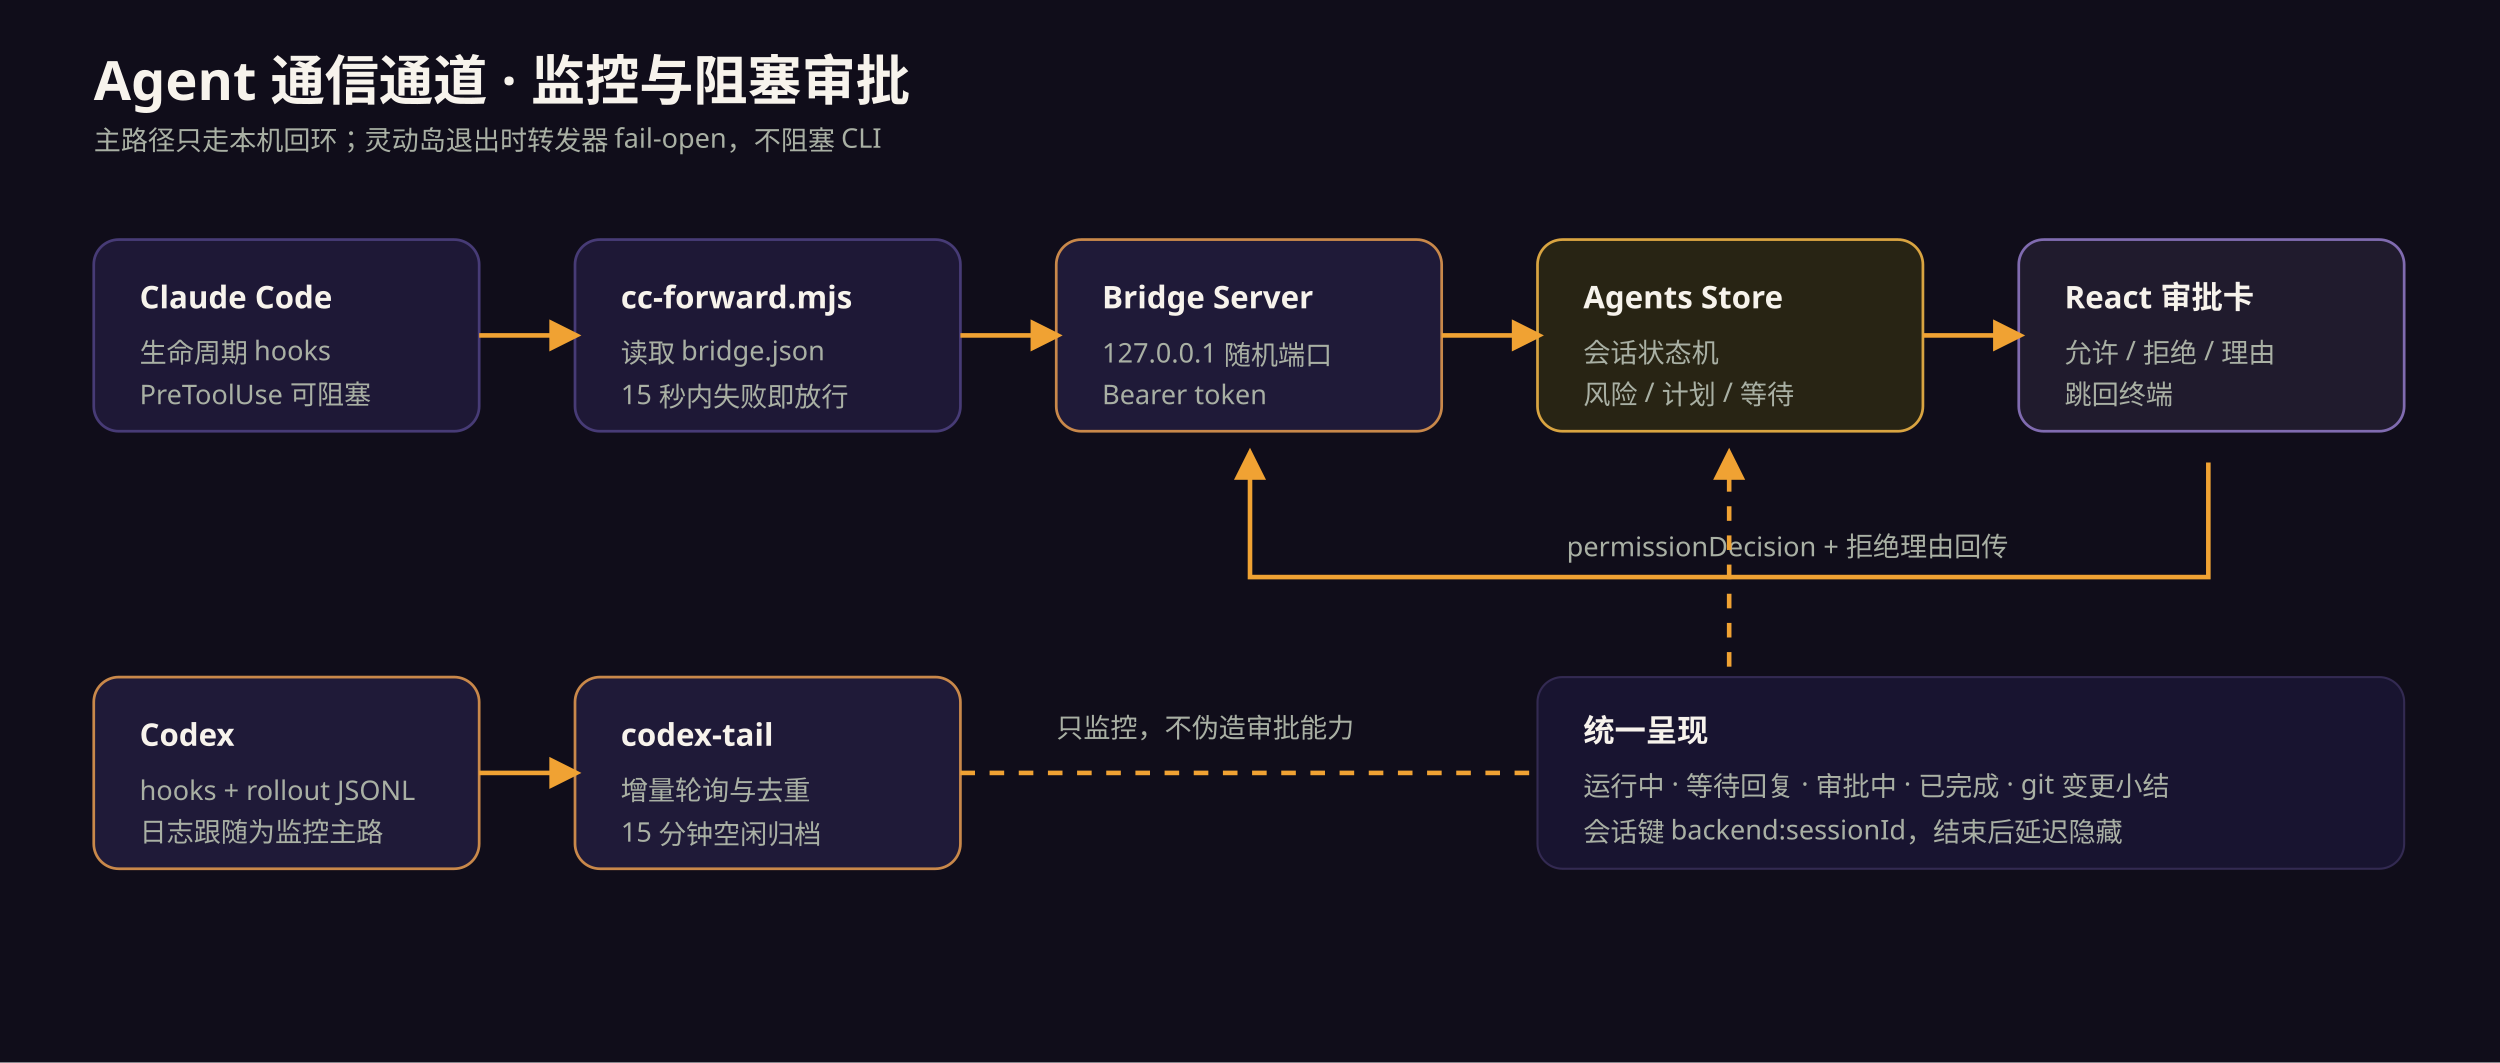
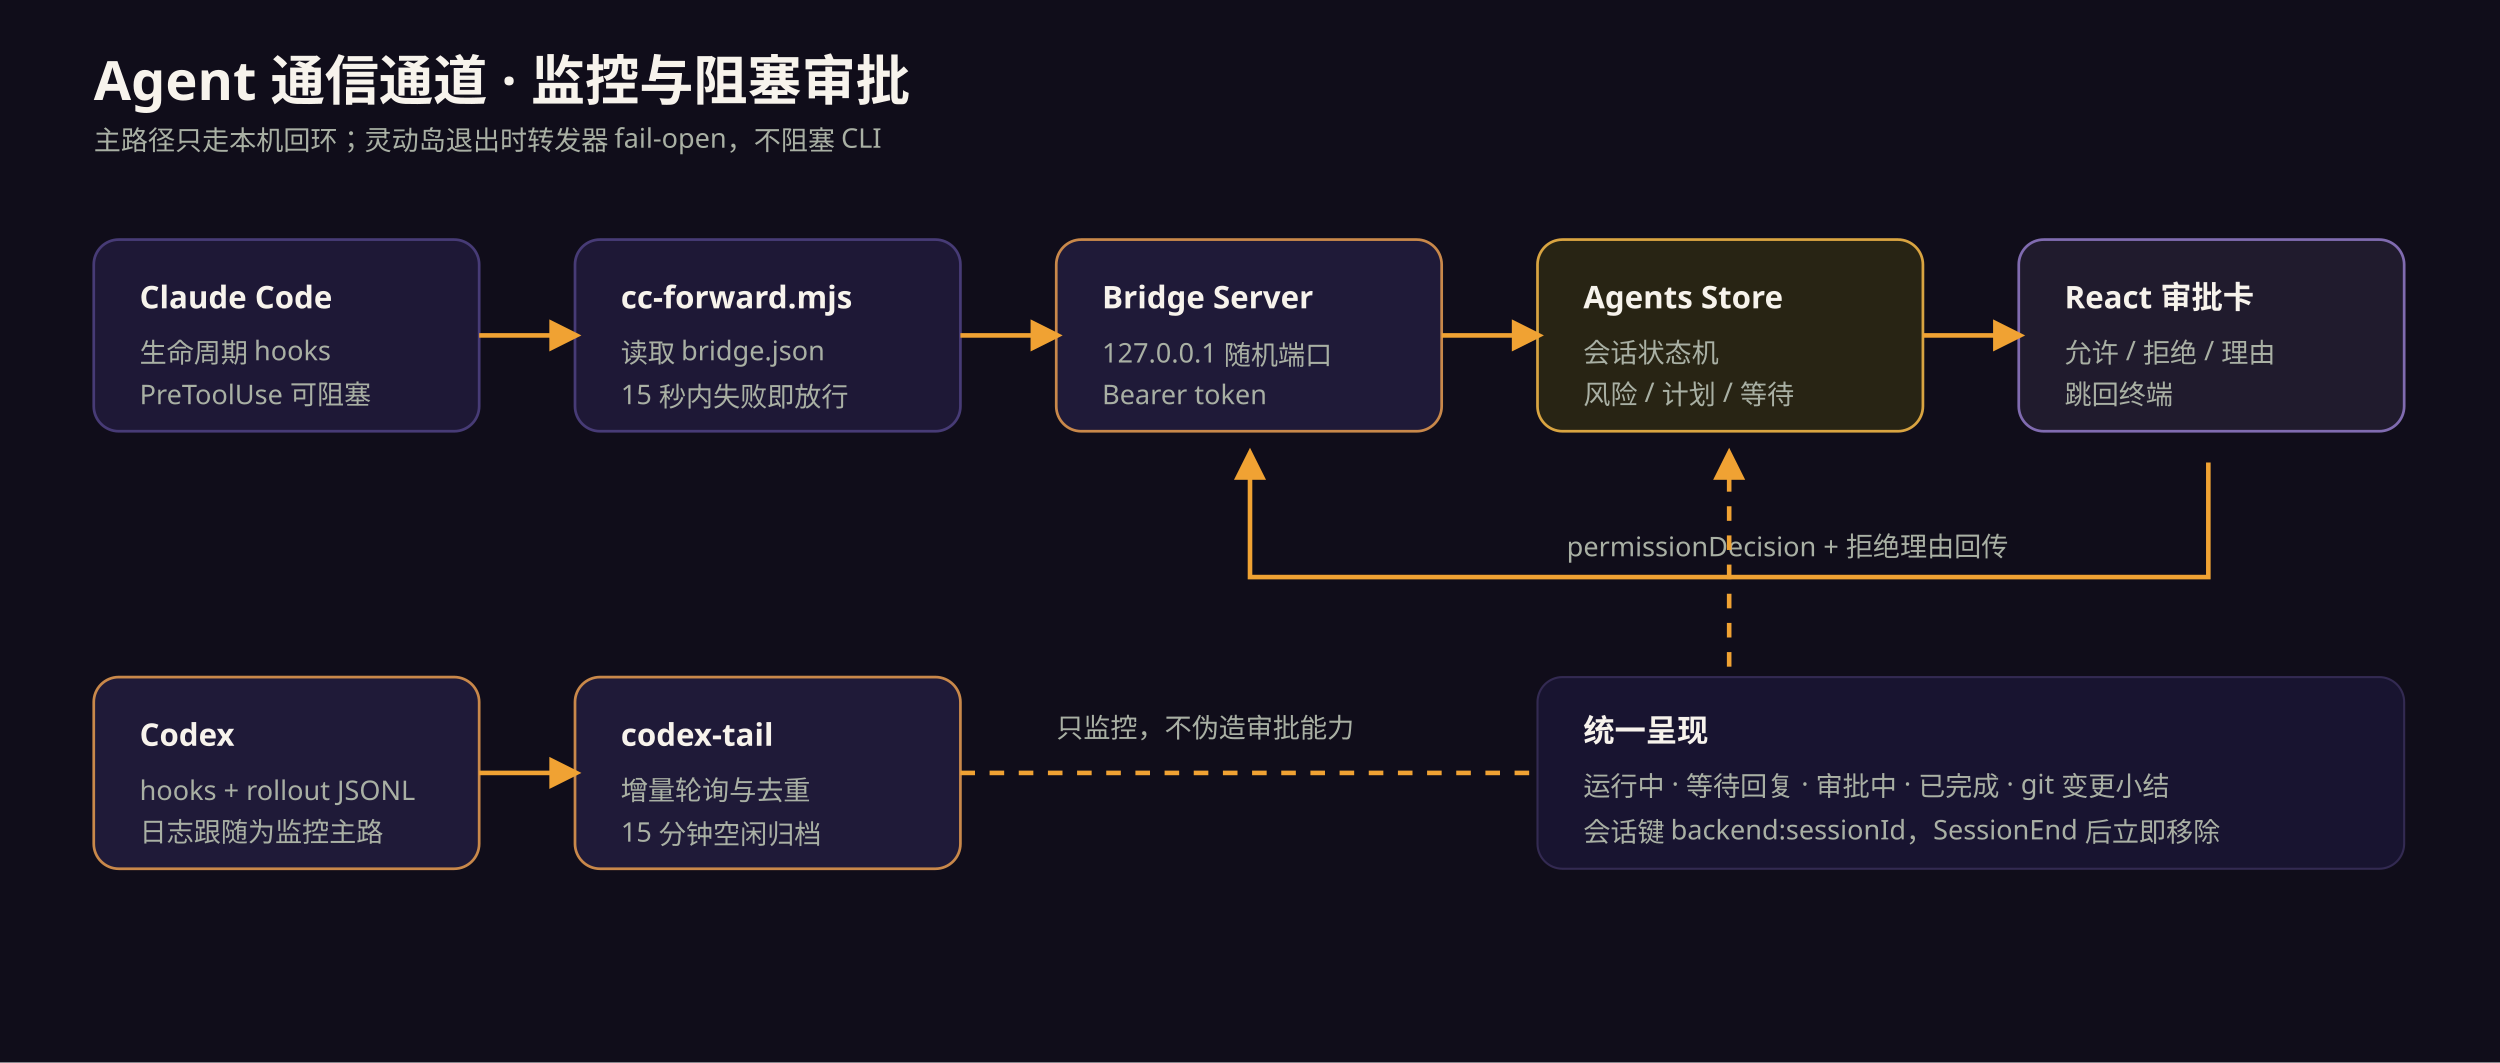
<svg xmlns="http://www.w3.org/2000/svg" width="1200" height="510" viewBox="0 0 1200 510" role="img" aria-labelledby="title desc">
  <defs>
    <marker id="a" viewBox="0 0 10 10" refX="8" refY="5" markerWidth="7" markerHeight="7" orient="auto">
      <path d="M0 0L10 5L0 10Z" fill="#f0a233" />
    </marker>
    <style>.t{font-family:"Segoe UI","Microsoft YaHei",sans-serif;fill:#f7f3ec}.m{fill:#a9b0a4}.h{font-size:26px;font-weight:750}.l{font-size:15px;font-weight:650}.s{font-size:13px}.b{rx:12;stroke-width:1.3}.p{fill:none;stroke:#f0a233;stroke-width:2.2;marker-end:url(#a)}.dash{stroke-dasharray:7 7}</style>
  </defs>
  <rect width="1200" height="510" fill="#100d1a" />
  <text class="t h" x="45" y="48">Agent 通信通道 · 监控与阻塞审批</text>
  <text class="t m s" x="45" y="72">主路径只走本机回环；灵动岛退出时转发器 fail-open，不阻塞 CLI</text>
  <rect class="b" x="45" y="115" width="185" height="92" fill="#1e1836" stroke="#473b76" />
  <text class="t l" x="67" y="148">Claude Code</text>
  <text class="t m s" x="67" y="174">生命周期 hooks</text>
  <text class="t m s" x="67" y="194">PreToolUse 可阻塞</text>
  <rect class="b" x="276" y="115" width="185" height="92" fill="#1e1836" stroke="#473b76" />
  <text class="t l" x="298" y="148">cc-forward.mjs</text>
  <text class="t m s" x="298" y="174">读取 bridge.json</text>
  <text class="t m s" x="298" y="194">15 秒内失败即放行</text>
  <rect class="b" x="507" y="115" width="185" height="92" fill="#1f1a38" stroke="#c9884a" />
  <text class="t l" x="529" y="148">Bridge Server</text>
  <text class="t m s" x="529" y="174">127.0.0.1 随机端口</text>
  <text class="t m s" x="529" y="194">Bearer token</text>
  <rect class="b" x="738" y="115" width="185" height="92" fill="#282414" stroke="#d9a441" />
  <text class="t l" x="760" y="148">Agents Store</text>
  <text class="t m s" x="760" y="174">会话状态机</text>
  <text class="t m s" x="760" y="194">风险 / 计划 / 等待</text>
  <rect class="b" x="969" y="115" width="185" height="92" fill="#201b2d" stroke="#806bb0" />
  <text class="t l" x="991" y="148">React 审批卡</text>
  <text class="t m s" x="991" y="174">允许 / 拒绝 / 理由</text>
  <text class="t m s" x="991" y="194">跳回终端</text>
  <path class="p" d="M230 161H276" />
  <path class="p" d="M461 161H507" />
  <path class="p" d="M692 161H738" />
  <path class="p" d="M923 161H969" />
  <path class="p" d="M1060 222V277H600V218" />
  <text class="t m s" x="752" y="267">permissionDecision + 拒绝理由回传</text>
  <rect class="b" x="45" y="325" width="185" height="92" fill="#1f1a38" stroke="#c9884a" />
  <text class="t l" x="67" y="358">Codex</text>
  <text class="t m s" x="67" y="384">hooks + rollout JSONL</text>
  <text class="t m s" x="67" y="404">日志跟随为监控主路</text>
  <rect class="b" x="276" y="325" width="185" height="92" fill="#1f1a38" stroke="#c9884a" />
  <text class="t l" x="298" y="358">codex-tail</text>
  <text class="t m s" x="298" y="384">增量轮询与去重</text>
  <text class="t m s" x="298" y="404">15 分钟空闲归档</text>
  <path class="p" d="M230 371H276" />
  <path class="p dash" d="M461 371H830V218" />
  <text class="t m s" x="507" y="354">只监控，不伪造审批能力</text>
  <rect x="738" y="325" width="416" height="92" rx="12" fill="#181430" stroke="#332a52" />
  <text class="t l" x="760" y="356">统一呈现</text>
  <text class="t m s" x="760" y="382">运行中 · 等待回复 · 审批中 · 已完成 · git 变更小结</text>
-   <text class="t m s" x="760" y="404">会话键 backend:sessionId，结束后延迟隐藏</text>
+   <text class="t m s" x="760" y="404">会话键 backend:sessionId，SessionEnd 后立即移除</text>
</svg>
